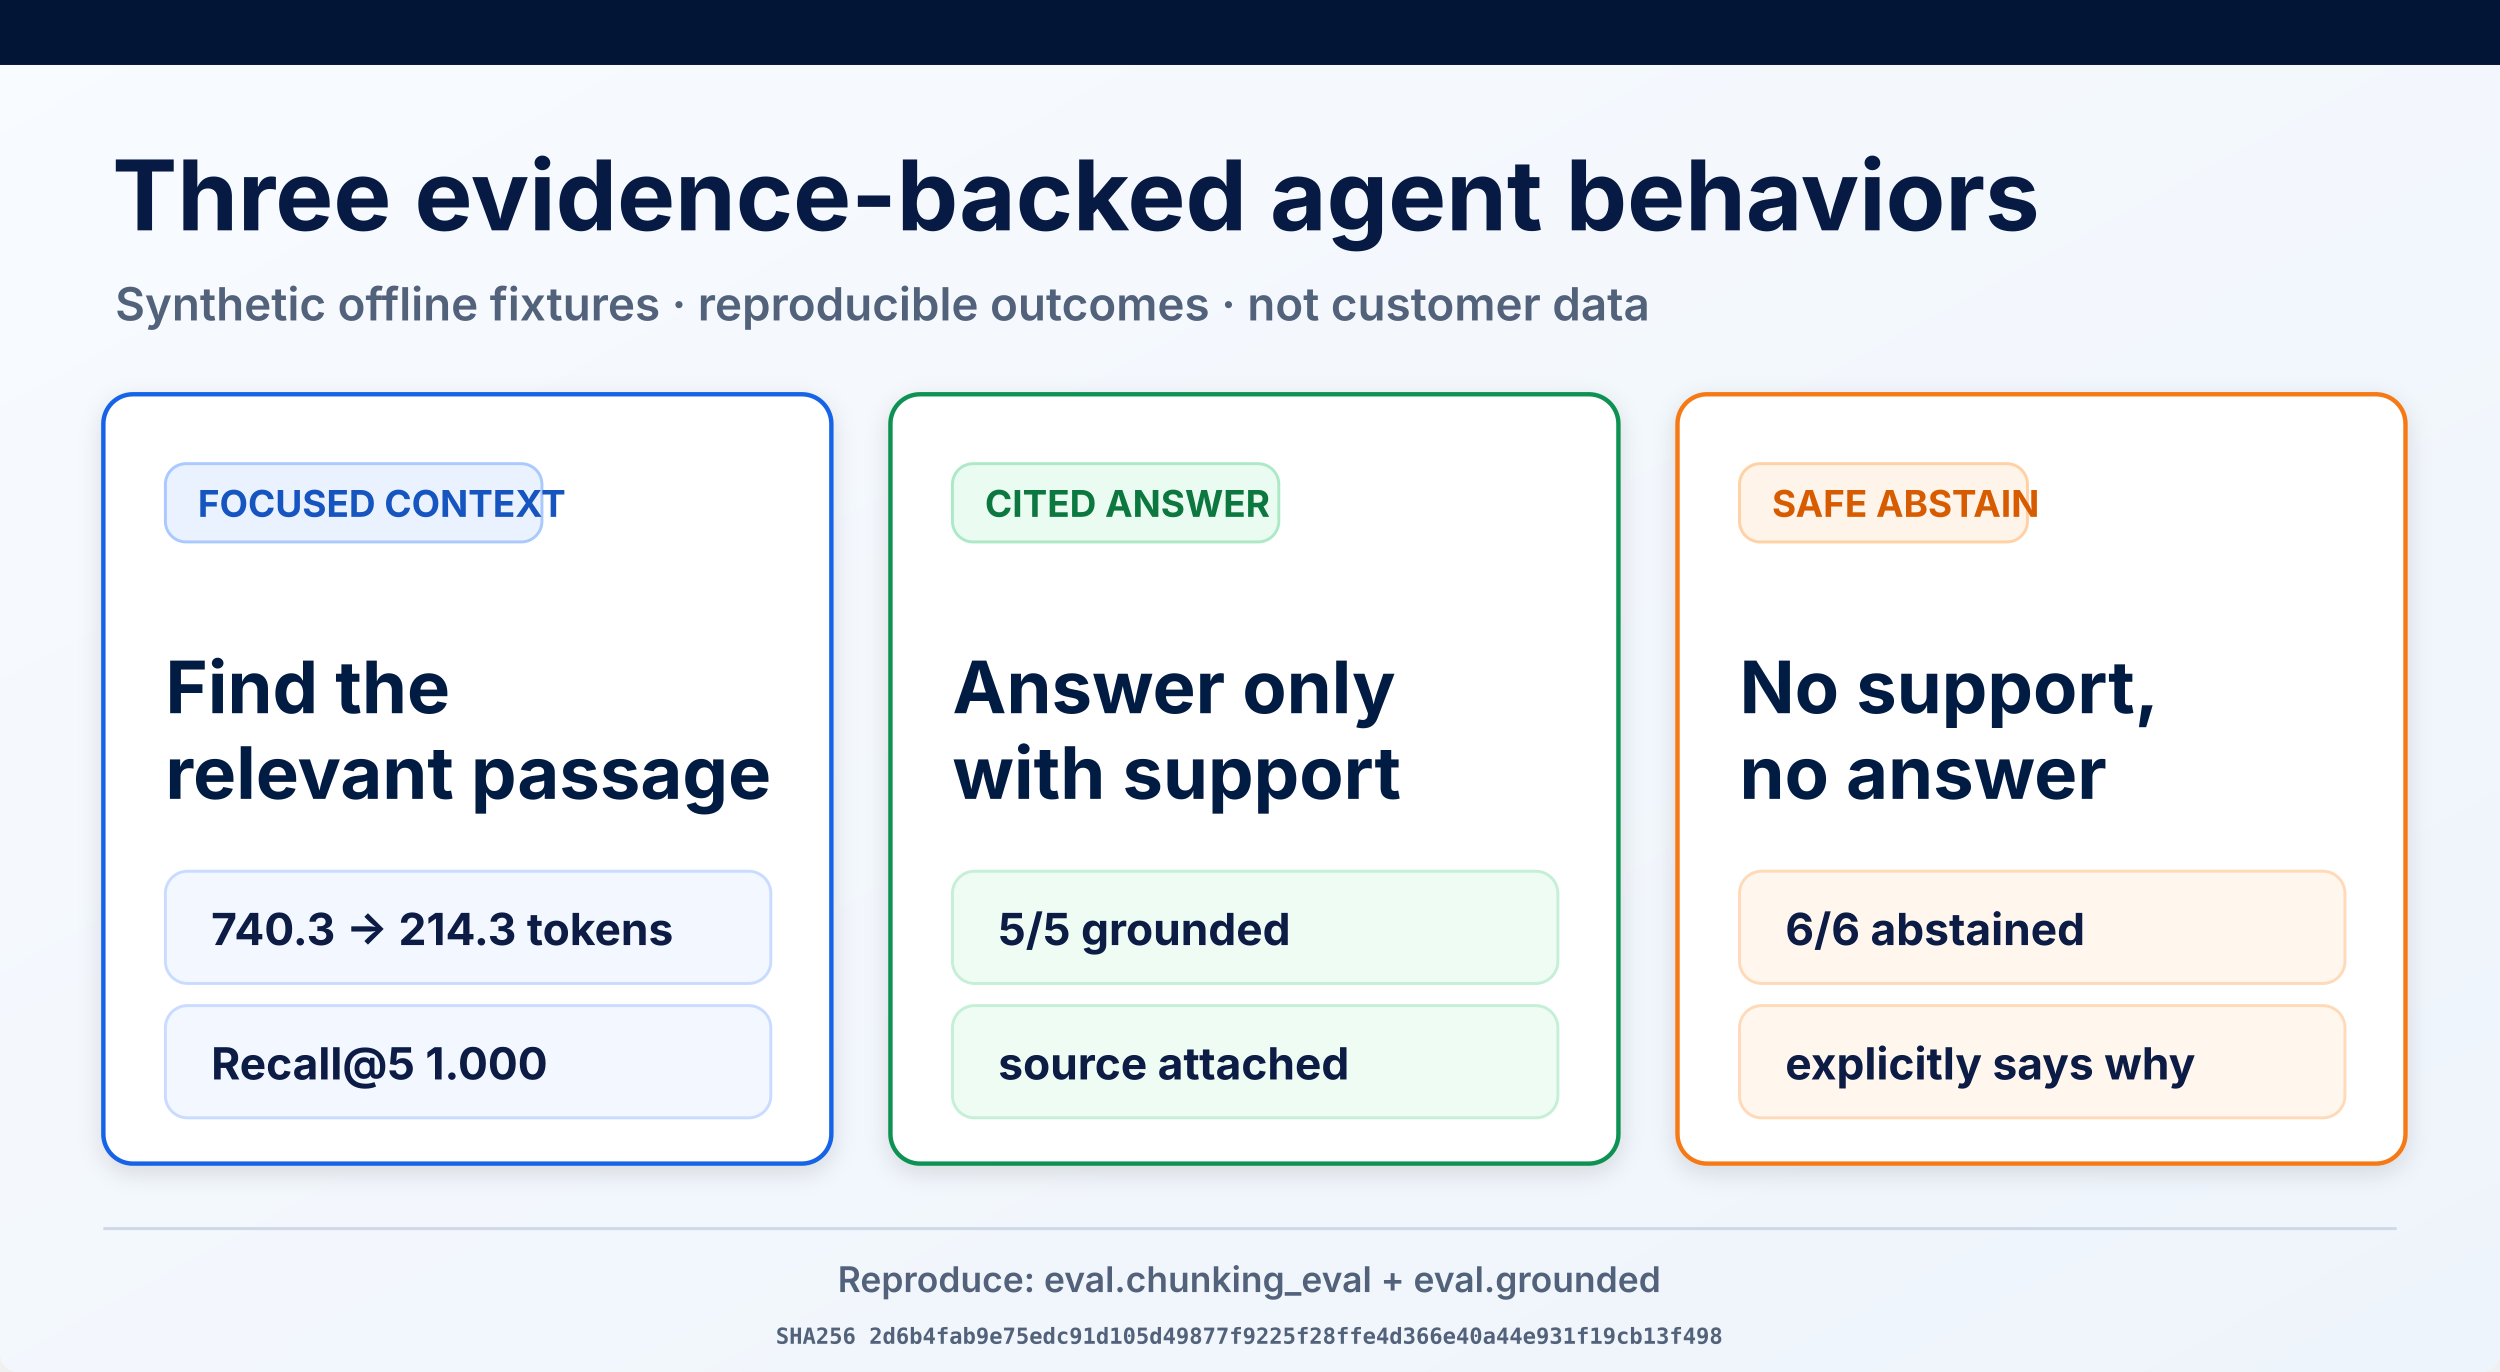
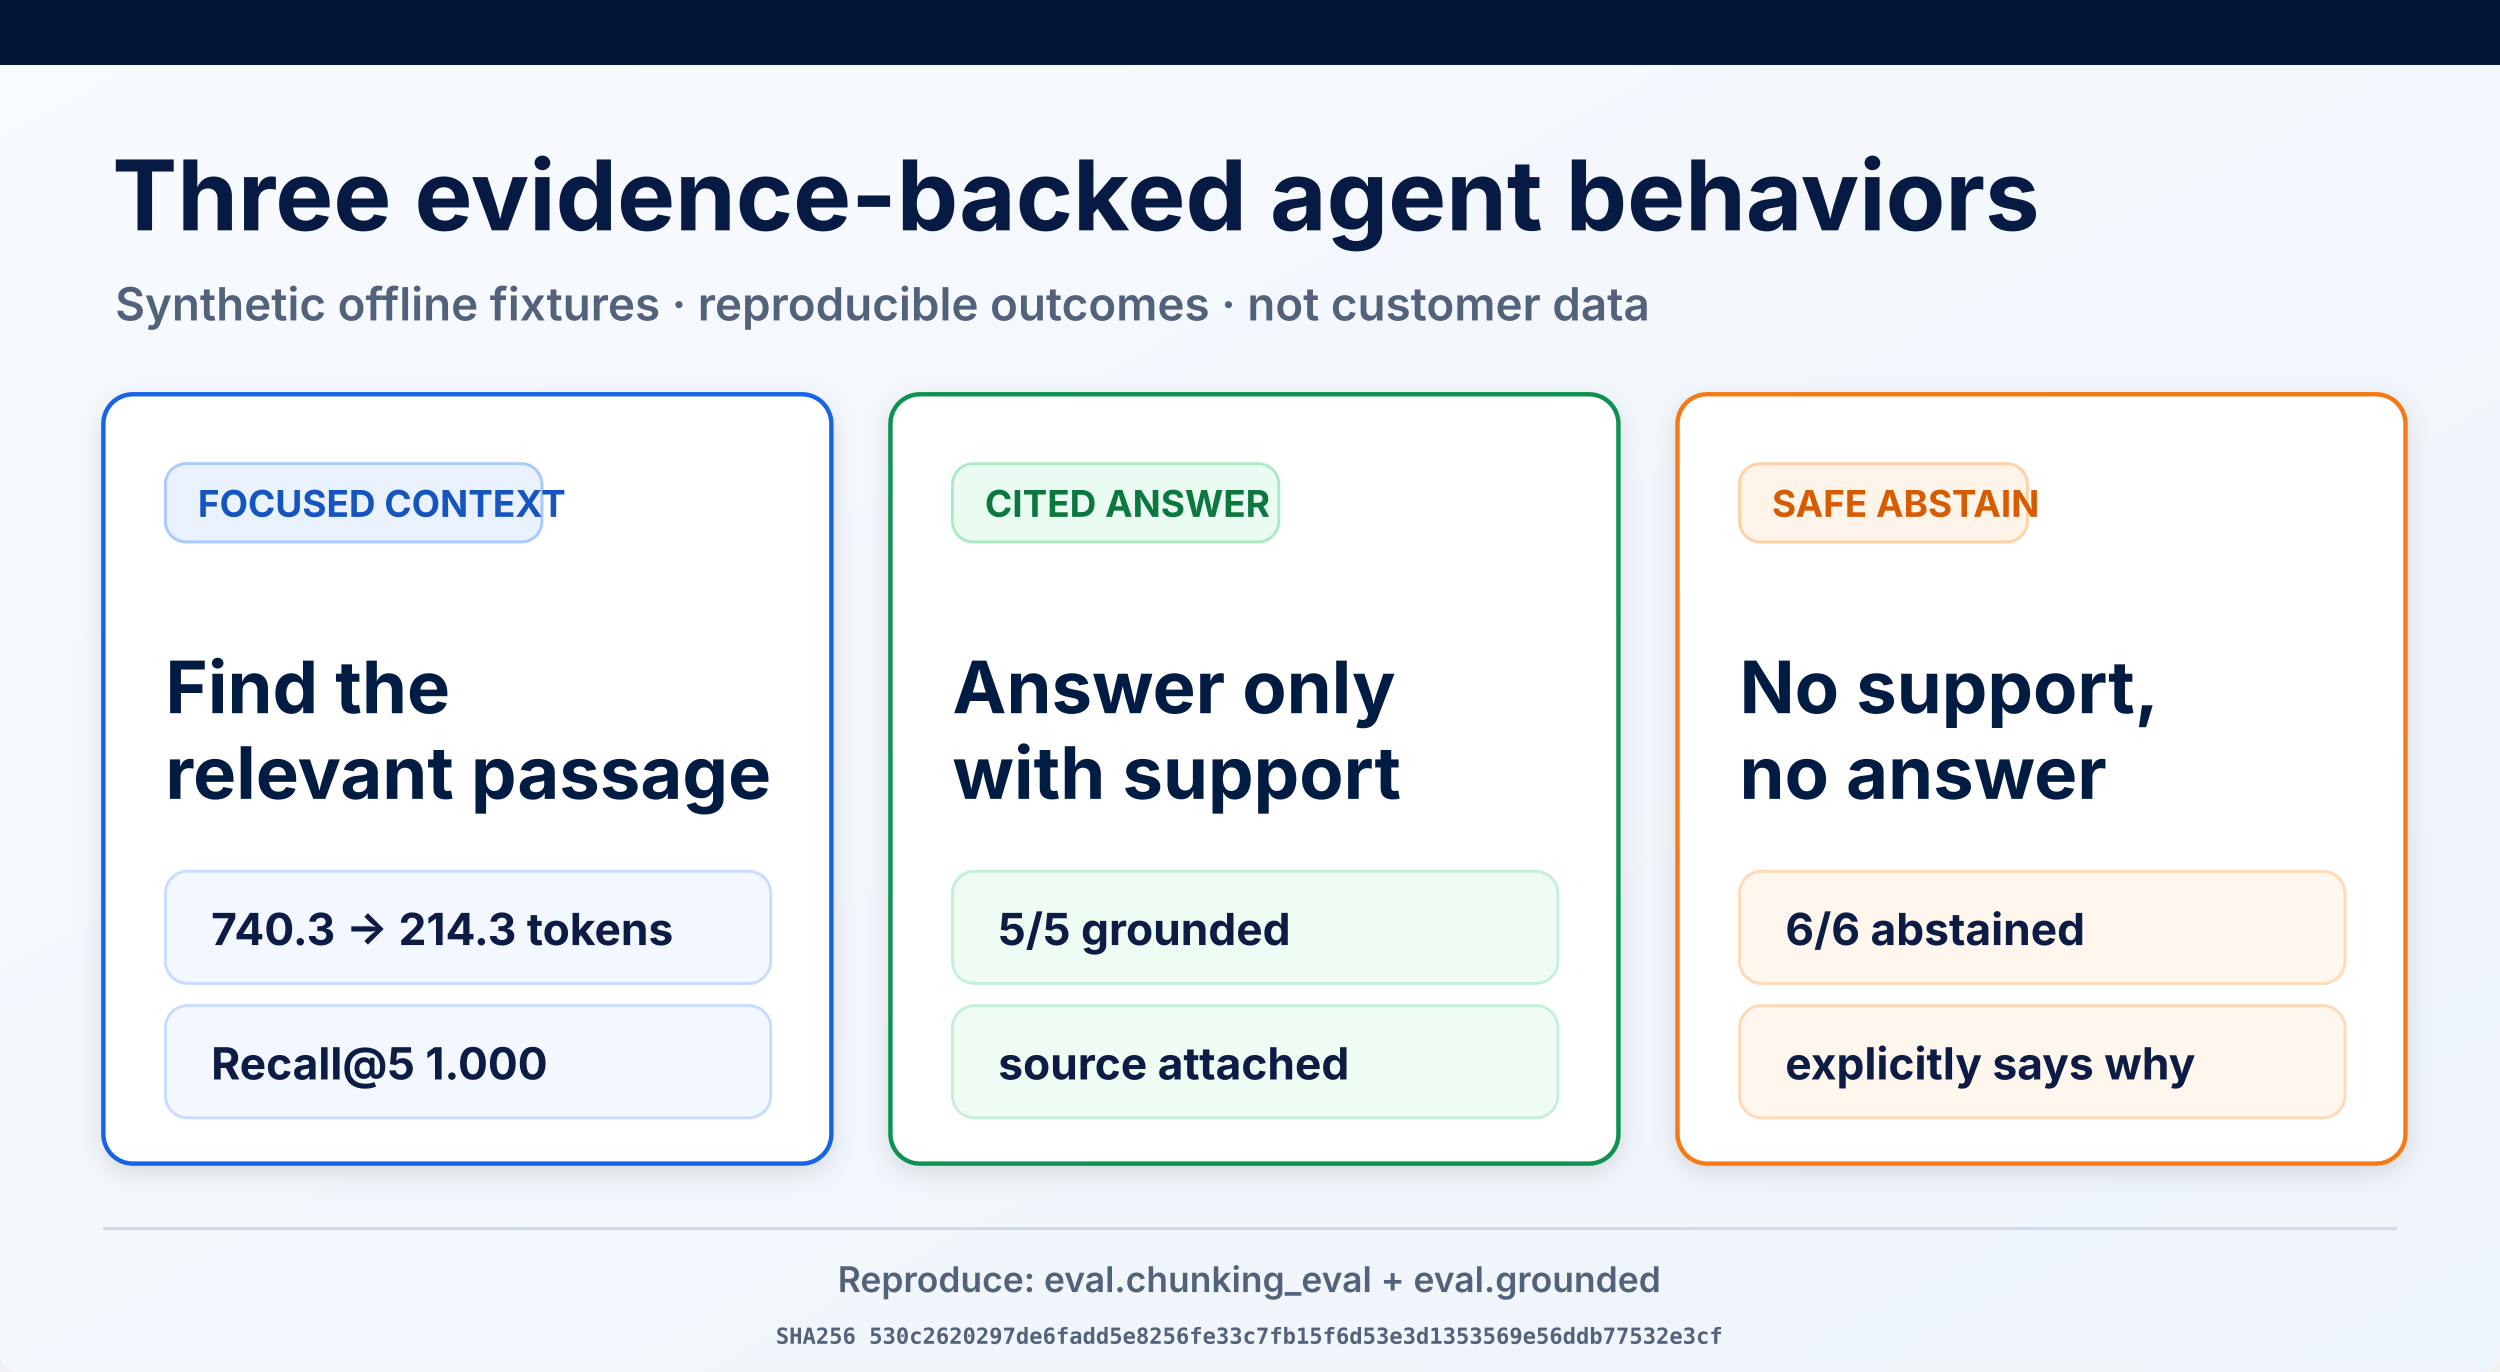
<svg xmlns="http://www.w3.org/2000/svg" width="1693" height="929" viewBox="0 0 1693 929" role="img" aria-labelledby="title desc">
  <defs>
    <linearGradient id="page" x1="0" y1="0" x2="1" y2="1">
      <stop offset="0" stop-color="#f8fbff" />
      <stop offset="1" stop-color="#eef4fb" />
    </linearGradient>
    <filter id="shadow" x="-10%" y="-10%" width="120%" height="130%">
      <feDropShadow dx="0" dy="5" stdDeviation="8" flood-opacity=".12" />
    </filter>
  </defs>
  <rect width="1693" height="929" rx="12" fill="url(#page)" />
  <rect width="1693" height="44" fill="#021536" />
  <text x="76" y="156" font-family="Inter, Arial, sans-serif" font-size="66" font-weight="700" fill="#061a43">Three evidence-backed agent behaviors</text>
  <text x="78" y="217" font-family="Inter, Arial, sans-serif" font-size="31" font-weight="600" fill="#53627b">Synthetic offline fixtures · reproducible outcomes · not customer data</text>
  <g filter="url(#shadow)">
    <rect x="70" y="267" width="493" height="521" rx="20" fill="#fff" stroke="#1763e8" stroke-width="3" />
    <rect x="112" y="314" width="255" height="53" rx="14" fill="#eaf2ff" stroke="#a9c9ff" stroke-width="2" />
    <text x="134" y="350" font-family="Inter, Arial, sans-serif" font-size="25" font-weight="700" fill="#1554c0">FOCUSED CONTEXT</text>
    <text x="112" y="483" font-family="Inter, Arial, sans-serif" font-size="49" font-weight="700" fill="#061a43">Find the</text>
    <text x="112" y="541" font-family="Inter, Arial, sans-serif" font-size="49" font-weight="700" fill="#061a43">relevant passage</text>
    <rect x="112" y="590" width="410" height="76" rx="15" fill="#f3f7ff" stroke="#c9dcff" stroke-width="2" />
    <text x="143" y="640" font-family="Inter, Arial, sans-serif" font-size="30" font-weight="700" fill="#0a1b44">740.3 → 214.3 tokens</text>
    <rect x="112" y="681" width="410" height="76" rx="15" fill="#f3f7ff" stroke="#c9dcff" stroke-width="2" />
    <text x="143" y="731" font-family="Inter, Arial, sans-serif" font-size="30" font-weight="700" fill="#0a1b44">Recall@5 1.000</text>
  </g>
  <g filter="url(#shadow)">
    <rect x="603" y="267" width="493" height="521" rx="20" fill="#fff" stroke="#109252" stroke-width="3" />
    <rect x="645" y="314" width="221" height="53" rx="14" fill="#eafbf1" stroke="#ade9c7" stroke-width="2" />
    <text x="667" y="350" font-family="Inter, Arial, sans-serif" font-size="25" font-weight="700" fill="#08773f">CITED ANSWER</text>
    <text x="645" y="483" font-family="Inter, Arial, sans-serif" font-size="49" font-weight="700" fill="#061a43">Answer only</text>
    <text x="645" y="541" font-family="Inter, Arial, sans-serif" font-size="49" font-weight="700" fill="#061a43">with support</text>
    <rect x="645" y="590" width="410" height="76" rx="15" fill="#effcf4" stroke="#c5efd6" stroke-width="2" />
    <text x="676" y="640" font-family="Inter, Arial, sans-serif" font-size="30" font-weight="700" fill="#0a1b44">5/5 grounded</text>
    <rect x="645" y="681" width="410" height="76" rx="15" fill="#effcf4" stroke="#c5efd6" stroke-width="2" />
    <text x="676" y="731" font-family="Inter, Arial, sans-serif" font-size="30" font-weight="700" fill="#0a1b44">source attached</text>
  </g>
  <g filter="url(#shadow)">
    <rect x="1136" y="267" width="493" height="521" rx="20" fill="#fff" stroke="#f57a19" stroke-width="3" />
    <rect x="1178" y="314" width="195" height="53" rx="14" fill="#fff4e9" stroke="#ffd1a4" stroke-width="2" />
    <text x="1200" y="350" font-family="Inter, Arial, sans-serif" font-size="25" font-weight="700" fill="#d75c06">SAFE ABSTAIN</text>
    <text x="1178" y="483" font-family="Inter, Arial, sans-serif" font-size="49" font-weight="700" fill="#061a43">No support,</text>
    <text x="1178" y="541" font-family="Inter, Arial, sans-serif" font-size="49" font-weight="700" fill="#061a43">no answer</text>
    <rect x="1178" y="590" width="410" height="76" rx="15" fill="#fff7ee" stroke="#ffdab9" stroke-width="2" />
    <text x="1209" y="640" font-family="Inter, Arial, sans-serif" font-size="30" font-weight="700" fill="#0a1b44">6/6 abstained</text>
    <rect x="1178" y="681" width="410" height="76" rx="15" fill="#fff7ee" stroke="#ffdab9" stroke-width="2" />
    <text x="1209" y="731" font-family="Inter, Arial, sans-serif" font-size="30" font-weight="700" fill="#0a1b44">explicitly says why</text>
  </g>
  <line x1="70" y1="832" x2="1623" y2="832" stroke="#ced8e7" stroke-width="2" />
  <text x="846" y="875" text-anchor="middle" font-family="Inter, Arial, sans-serif" font-size="24" font-weight="600" fill="#53627b">Reproduce: eval.chunking_eval + eval.grounded</text>
-   <text x="846" y="910" text-anchor="middle" font-family="ui-monospace, monospace" font-size="15" font-weight="600" fill="#53627b">SHA256 2d6b4fab9e75edc91d105d49877f9225f28ffe4d366e40a44e931f19cb13f498</text>
+   <text x="846" y="910" text-anchor="middle" font-family="ui-monospace, monospace" font-size="15" font-weight="600" fill="#53627b">SHA256 530c2620297de6fadd5e8256fe33c7fb15f6d53e3d1353569e56ddb77532e3cf</text>
</svg>
